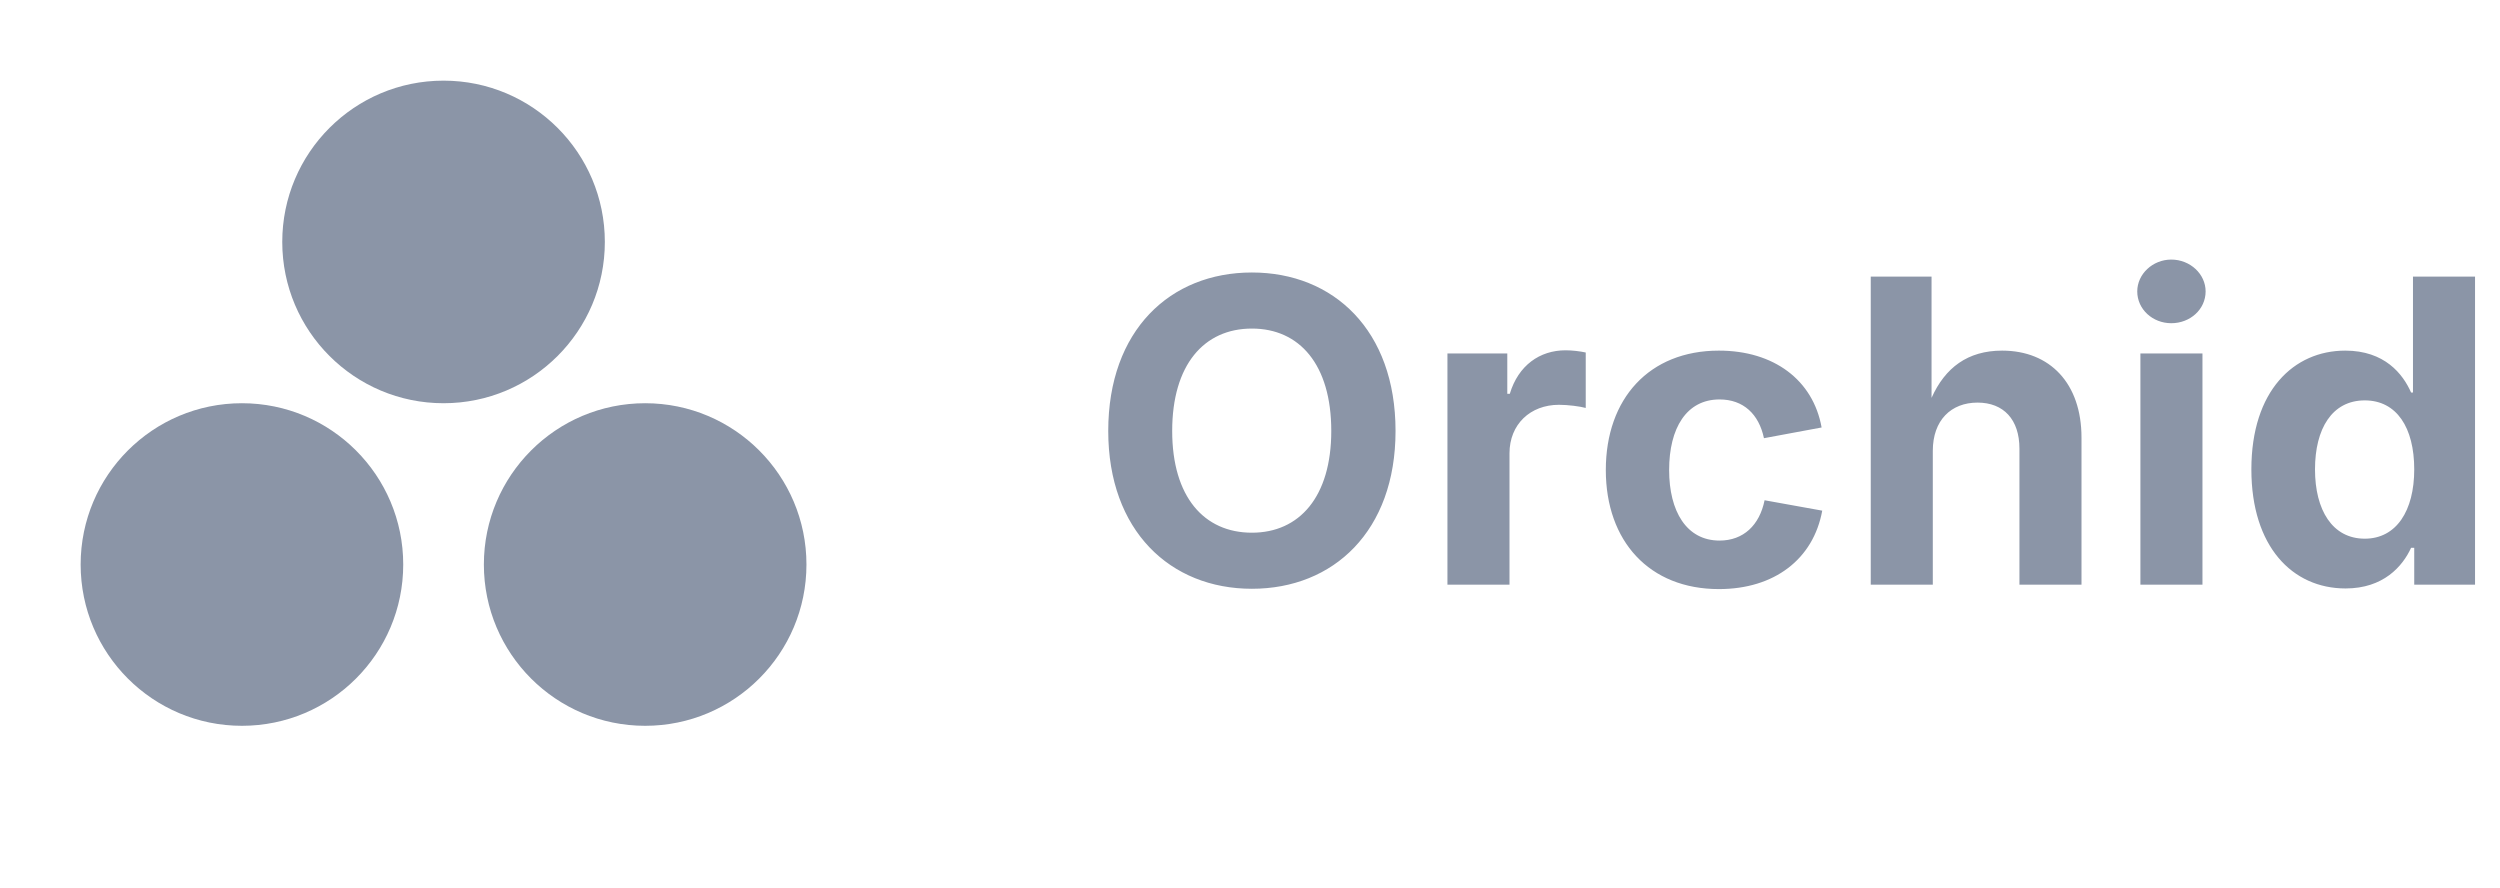
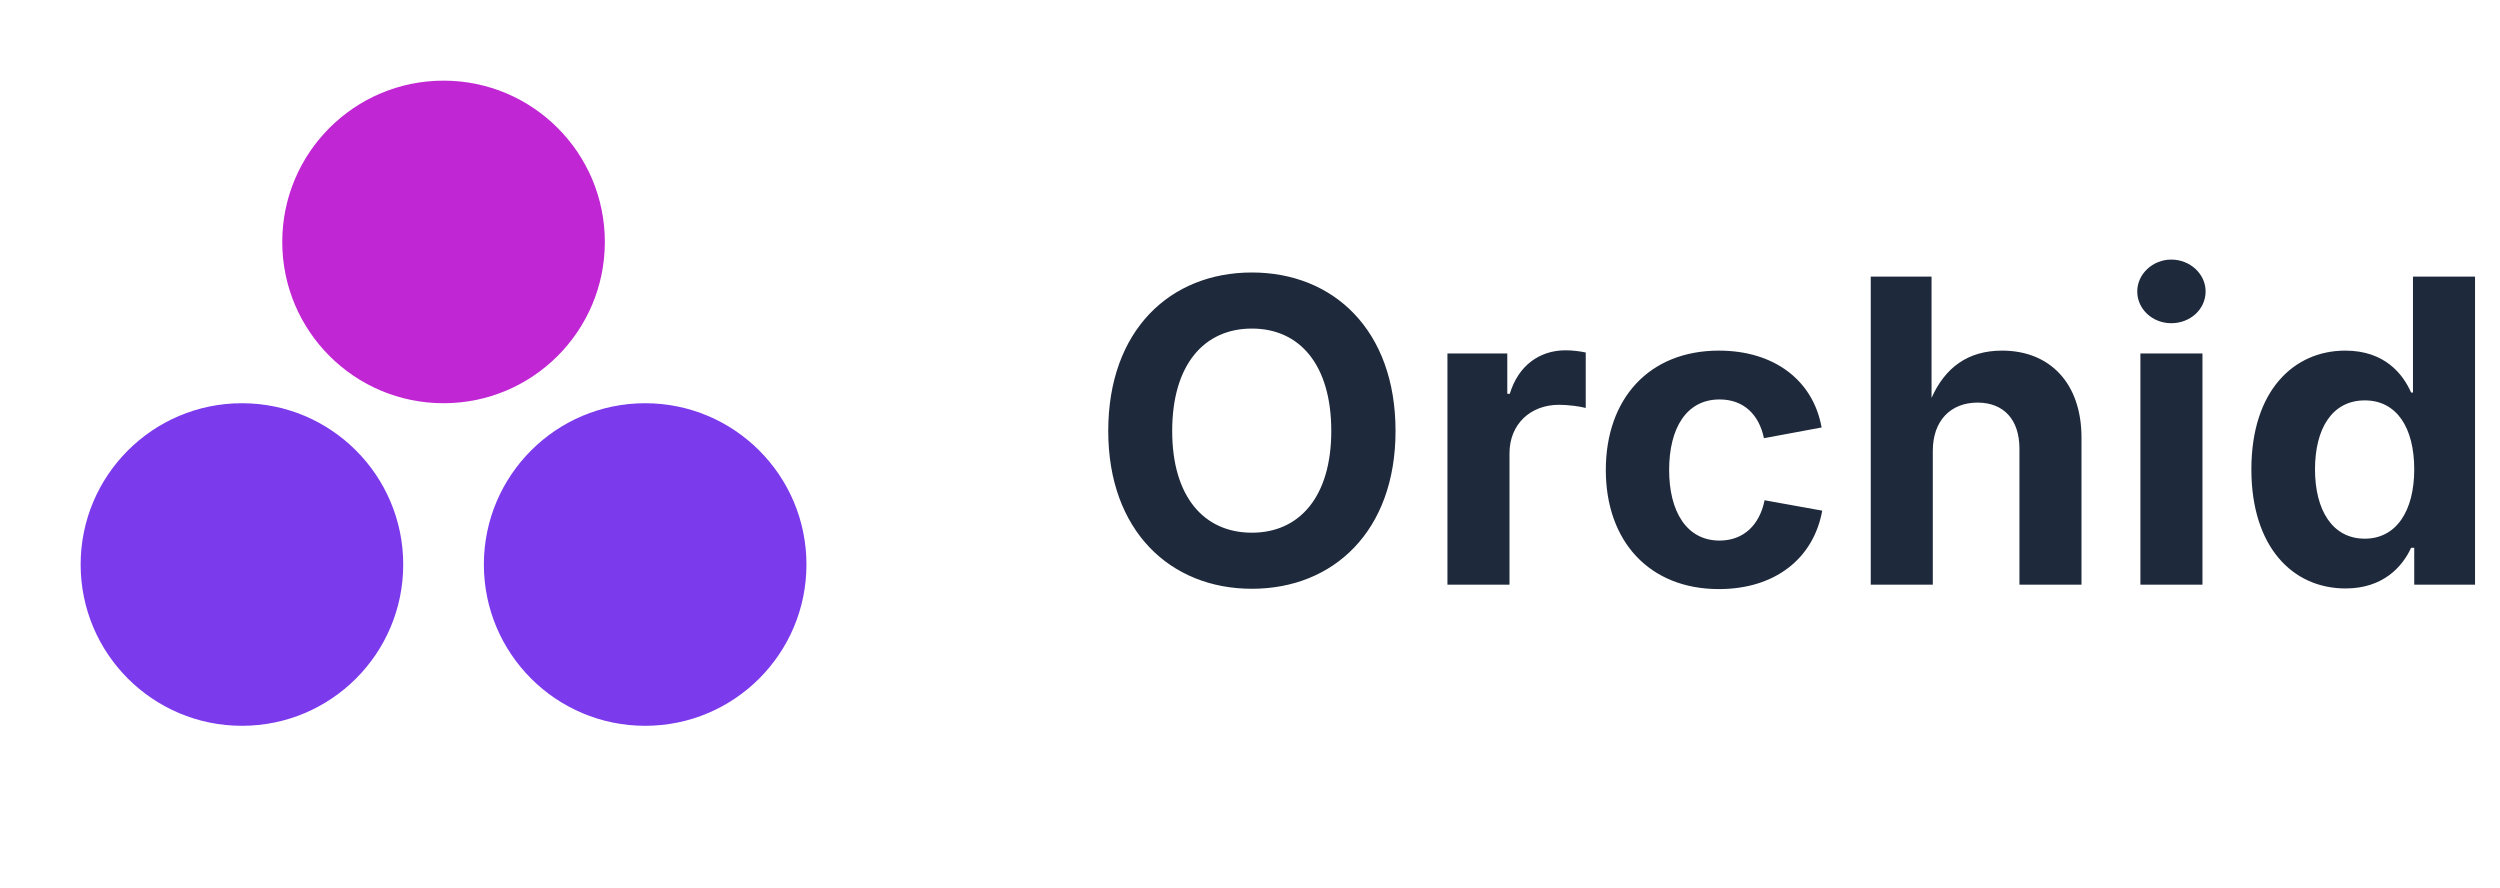
<svg xmlns="http://www.w3.org/2000/svg" viewBox="0 0 124 44" role="img" aria-label="Orchid">
  <g transform="translate(0 0)">
-     <circle cx="22" cy="12" r="8" fill="#8b95a7" />
-     <circle cx="12" cy="28" r="8" fill="#8b95a7" />
-     <circle cx="32" cy="28" r="8" fill="#8b95a7" />
+     <circle cx="22" cy="12" r="8" fill="#c026d3" />
+     <circle cx="12" cy="28" r="8" fill="#7c3aed" />
+     <circle cx="32" cy="28" r="8" fill="#7c3aed" />
  </g>
-   <text x="54" y="29" textLength="68" lengthAdjust="spacingAndGlyphs" font-family="Inter, 'Segoe UI', Arial, sans-serif" font-size="21" font-weight="700" letter-spacing="0.3" fill="#8b95a7">Orchid</text>
+   <text x="54" y="29" textLength="68" lengthAdjust="spacingAndGlyphs" font-family="Inter, 'Segoe UI', Arial, sans-serif" font-size="21" font-weight="700" letter-spacing="0.3" fill="#1e293b">Orchid</text>
</svg>
